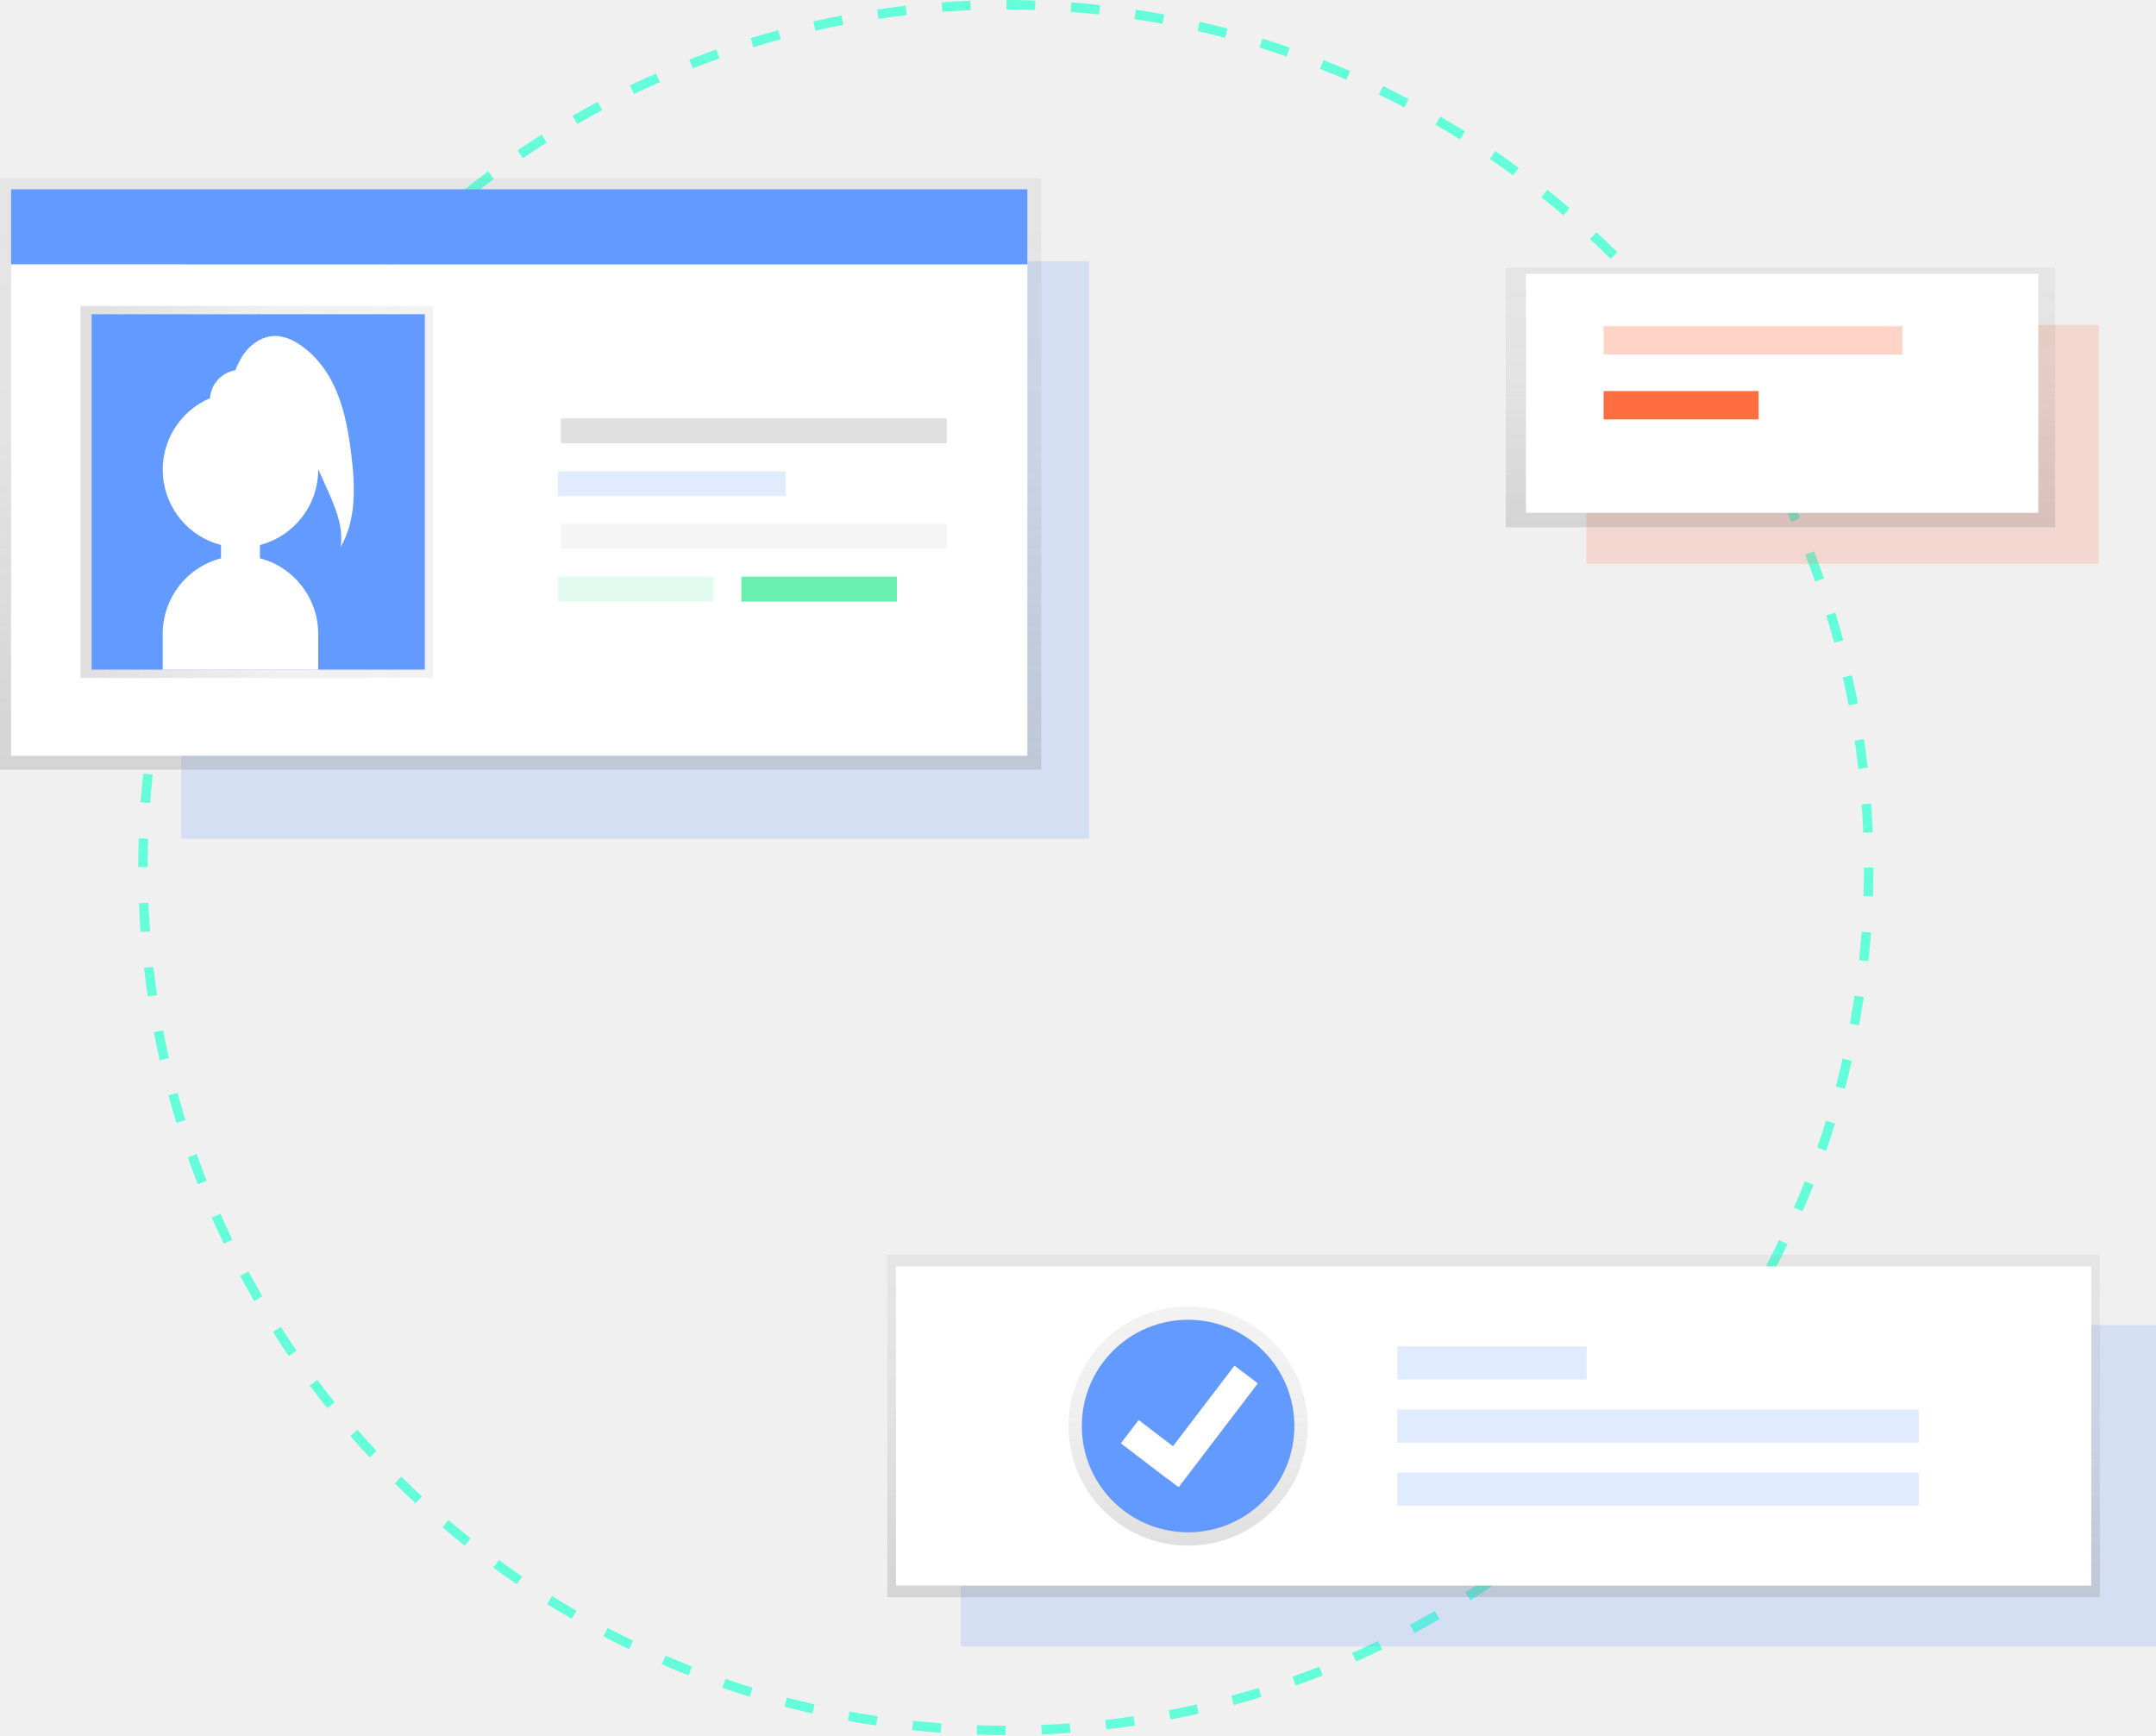
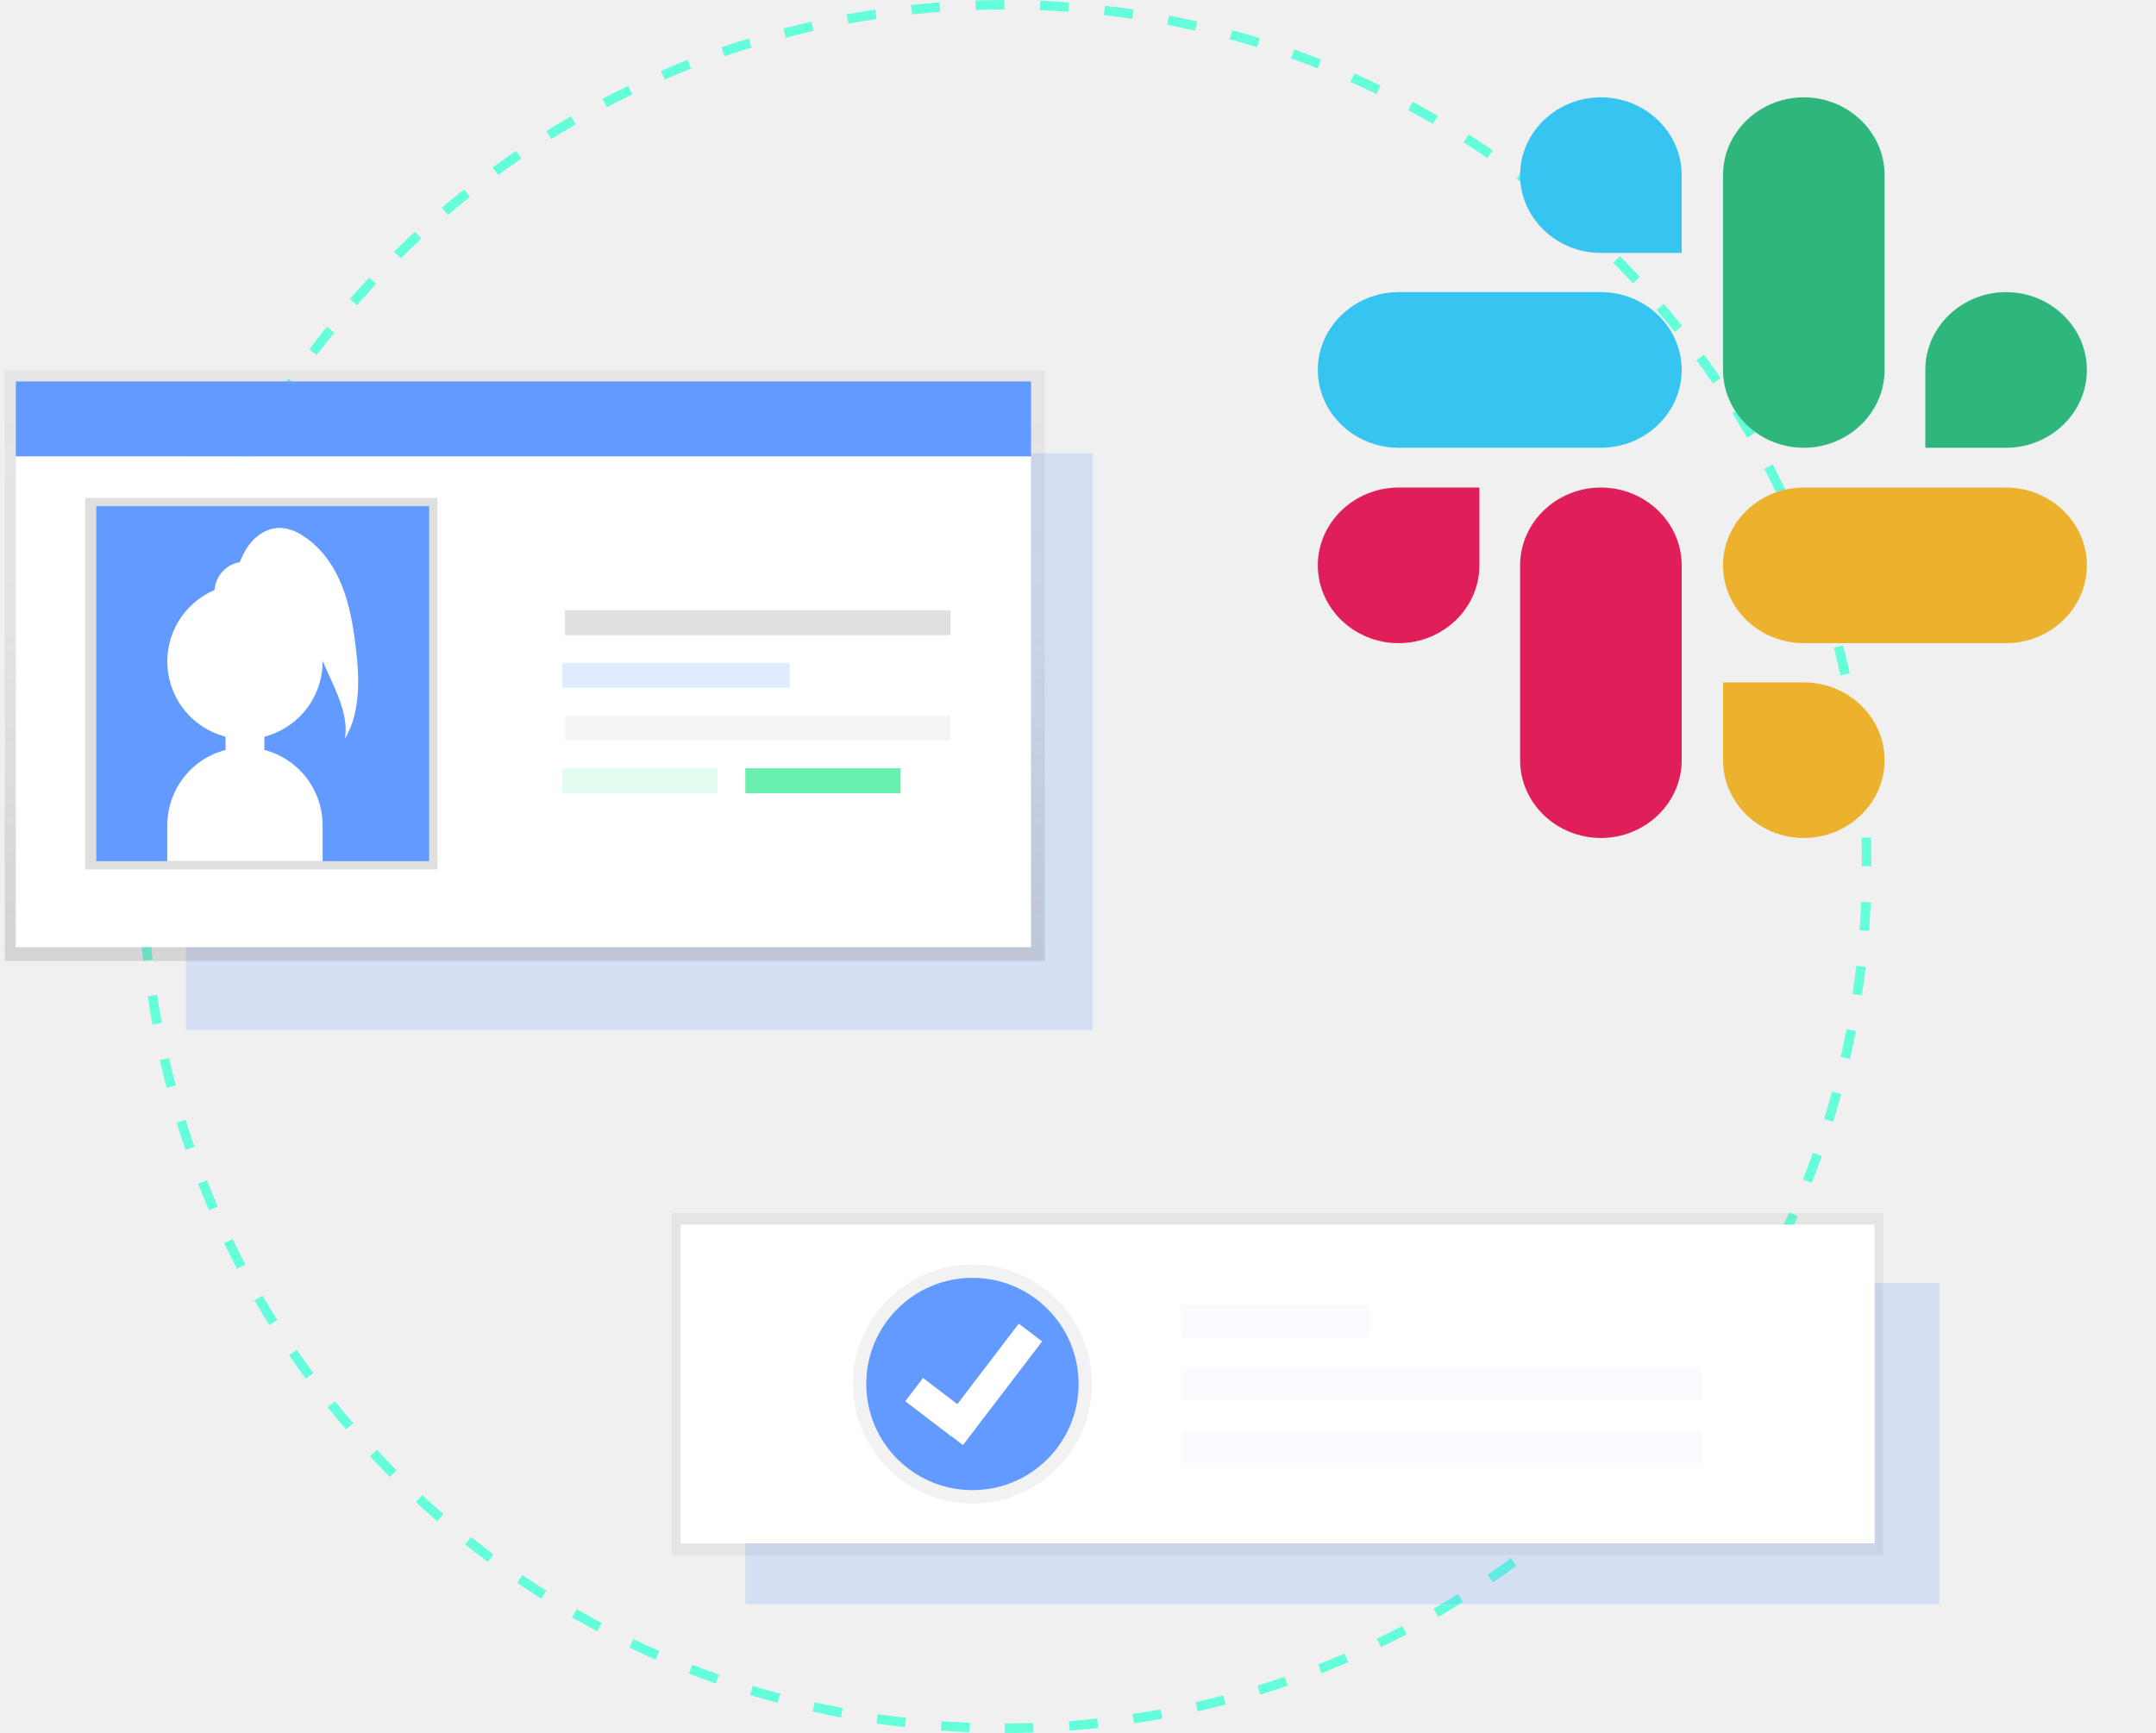
- <svg xmlns="http://www.w3.org/2000/svg" xmlns:xlink="http://www.w3.org/1999/xlink" id="d0a49112-1639-4682-9529-9d2abcda4fd6" data-name="Layer 1" width="907.03" height="730" viewBox="0 0 907.03 730">
+ <svg xmlns="http://www.w3.org/2000/svg" width="908" height="730" viewBox="0 0 908 730" fill="none">
+   <path d="M423.15 728C623.629 728 786.15 565.479 786.15 365C786.15 164.521 623.629 2 423.15 2C222.671 2 60.15 164.521 60.15 365C60.15 565.479 222.671 728 423.15 728Z" stroke="#64FFDA" stroke-width="4" stroke-miterlimit="10" stroke-dasharray="12.07 15.09" />
+   <path opacity="0.2" d="M460.22 190.93H78.24V433.9H460.22V190.93Z" fill="#639AFF" />
+   <path d="M440.05 156H2V404.81H440.05V156Z" fill="url(#paint0_linear)" />
+   <path d="M434.21 192.22H6.67V398.98H434.21V192.22Z" fill="white" />
+   <path d="M184.23 209.74H35.88V366.27H184.23V209.74Z" fill="url(#paint1_linear)" />
+   <path d="M180.73 213.24H40.55V362.76H180.73V213.24Z" fill="#639AFF" />
+   <path d="M149.79 272.28C148.69 263.4 147.18 254.47 143.79 246.19C140.4 237.91 134.93 230.25 127.33 225.53C124.621 223.708 121.485 222.623 118.23 222.38C112.23 222.17 106.78 226.18 103.71 231.29C102.672 233.057 101.766 234.899 101 236.8C98.165 237.282 95.574 238.702 93.642 240.833C91.711 242.963 90.552 245.681 90.35 248.55C84.064 251.228 78.773 255.807 75.222 261.644C71.67 267.481 70.034 274.284 70.545 281.098C71.056 287.912 73.687 294.395 78.069 299.637C82.451 304.88 88.365 308.619 94.98 310.33V315.91C87.97 317.743 81.764 321.843 77.327 327.572C72.89 333.3 70.472 340.335 70.45 347.58V362.77H135.87V347.58C135.848 340.335 133.43 333.3 128.993 327.572C124.556 321.843 118.35 317.743 111.34 315.91V310.33C118.362 308.515 124.581 304.418 129.021 298.684C133.461 292.949 135.87 285.902 135.87 278.65C135.87 278.57 135.87 278.5 135.87 278.42L139.55 286.61C143.05 294.41 146.64 302.79 145.28 311.23C151.98 299.75 151.42 285.5 149.79 272.28Z" fill="white" />
+   <path d="M434.21 160.68H6.67V192.22H434.21V160.68Z" fill="#639AFF" />
+   <path d="M400.33 257.05H237.96V267.56H400.33V257.05Z" fill="#E0E0E0" />
+   <path d="M400.33 301.44H237.96V311.95H400.33V301.44Z" fill="#F5F5F5" />
+   <path opacity="0.2" d="M332.58 279.24H236.79V289.75H332.58V279.24Z" fill="#639AFF" />
+   <path opacity="0.2" d="M302.21 323.63H236.79V334.14H302.21V323.63Z" fill="#69F0AE" />
+   <path d="M379.31 323.63H313.89V334.14H379.31V323.63Z" fill="#69F0AE" />
+   <path d="M623.048 238.159C623.048 256.199 607.751 270.935 589.024 270.935C570.298 270.935 555 256.199 555 238.159C555 220.12 570.298 205.384 589.024 205.384H623.048V238.159Z" fill="#E01E5A" />
+   <path d="M640.192 238.159C640.192 220.12 655.49 205.384 674.216 205.384C692.943 205.384 708.241 220.12 708.241 238.159V320.225C708.241 338.264 692.943 353 674.216 353C655.49 353 640.192 338.264 640.192 320.225V238.159Z" fill="#E01E5A" />
+   <path d="M674.216 106.55C655.49 106.55 640.192 91.814 640.192 73.775C640.192 55.736 655.49 41 674.216 41C692.943 41 708.241 55.736 708.241 73.775V106.55H674.216Z" fill="#36C5F0" />
+   <path d="M674.216 123.064C692.943 123.064 708.241 137.801 708.241 155.84C708.241 173.879 692.943 188.615 674.216 188.615H589.024C570.298 188.615 555 173.879 555 155.84C555 137.801 570.298 123.064 589.024 123.064H674.216Z" fill="#36C5F0" />
+   <path d="M810.841 155.84C810.841 137.801 826.138 123.064 844.865 123.064C863.591 123.064 878.889 137.801 878.889 155.84C878.889 173.879 863.591 188.615 844.865 188.615H810.841V155.84Z" fill="#2EB67D" />
+   <path d="M793.697 155.84C793.697 173.879 778.399 188.616 759.672 188.616C740.946 188.616 725.648 173.879 725.648 155.84V73.775C725.648 55.736 740.946 41 759.672 41C778.399 41 793.697 55.736 793.697 73.775V155.84Z" fill="#2EB67D" />
+   <path d="M759.672 287.449C778.399 287.449 793.697 302.185 793.697 320.224C793.697 338.263 778.399 353 759.672 353C740.946 353 725.648 338.263 725.648 320.224V287.449H759.672Z" fill="#ECB22E" />
+   <path d="M759.672 270.935C740.946 270.935 725.648 256.199 725.648 238.159C725.648 220.12 740.946 205.384 759.672 205.384H844.865C863.591 205.384 878.889 220.12 878.889 238.159C878.889 256.199 863.591 270.935 844.865 270.935H759.672Z" fill="#ECB22E" />
+   <path opacity="0.2" d="M816.74 540.51H313.91V675.76H816.74V540.51Z" fill="#639AFF" />
+   <path d="M793.15 511H283V655.01H793.15V511Z" fill="url(#paint2_linear)" />
+   <path d="M789.49 515.88H286.66V650.13H789.49V515.88Z" fill="white" />
+   <path d="M409.54 633.31C437.32 633.31 459.84 610.79 459.84 583.01C459.84 555.23 437.32 532.71 409.54 532.71C381.76 532.71 359.24 555.23 359.24 583.01C359.24 610.79 381.76 633.31 409.54 633.31Z" fill="url(#paint3_linear)" />
+   <path d="M409.54 627.72C434.233 627.72 454.25 607.702 454.25 583.01C454.25 558.317 434.233 538.3 409.54 538.3C384.847 538.3 364.83 558.317 364.83 583.01C364.83 607.702 384.847 627.72 409.54 627.72Z" fill="#639AFF" />
+   <g opacity="0.2">
+     <path opacity="0.2" d="M577.2 549.48H497.56V563.45H577.2V549.48Z" fill="#639AFF" />
+     <path opacity="0.2" d="M716.91 576.02H497.56V589.99H716.91V576.02Z" fill="#639AFF" />
+     <path opacity="0.2" d="M716.91 602.57H497.56V616.54H716.91V602.57Z" fill="#639AFF" />
+   </g>
+   <path d="M438.88 565.08L429.06 557.59L403.18 591.5L388.74 580.48L381.25 590.29L400.61 605.07L400.66 605L405.56 608.74L438.88 565.08Z" fill="white" />
  <defs>
-     <linearGradient id="266ddccd-2bf2-4e28-b2e5-5ae966d4800f" x1="219.02" y1="323.78" x2="219.02" y2="74.96" gradientUnits="userSpaceOnUse">
-       <stop offset="0" stop-color="gray" stop-opacity="0.25" />
-       <stop offset="0.54" stop-color="gray" stop-opacity="0.12" />
-       <stop offset="1" stop-color="gray" stop-opacity="0.1" />
+     <linearGradient id="paint0_linear" x1="221.02" y1="404.82" x2="221.02" y2="156" gradientUnits="userSpaceOnUse">
+       <stop stop-color="#808080" stop-opacity="0.25" />
+       <stop offset="0.54" stop-color="#808080" stop-opacity="0.12" />
+       <stop offset="1" stop-color="#808080" stop-opacity="0.1" />
    </linearGradient>
-     <linearGradient id="626d076d-6f89-411f-83f5-9b8674077322" x1="33.88" y1="206.96" x2="182.23" y2="206.96" xlink:href="#266ddccd-2bf2-4e28-b2e5-5ae966d4800f" />
-     <linearGradient id="e2ac2573-f441-4fda-b2ca-fa87ebeba1c3" x1="749.04" y1="221.83" x2="749.04" y2="112.64" xlink:href="#266ddccd-2bf2-4e28-b2e5-5ae966d4800f" />
-     <linearGradient id="bb3d1d29-a72a-47e9-9ad6-cff955e05eb4" x1="628.36" y1="671.95" x2="628.36" y2="527.93" xlink:href="#266ddccd-2bf2-4e28-b2e5-5ae966d4800f" />
-     <linearGradient id="69187472-cad7-4cbf-a29f-e953f1d019d9" x1="499.83" y1="650.24" x2="499.83" y2="549.64" xlink:href="#266ddccd-2bf2-4e28-b2e5-5ae966d4800f" />
+     <linearGradient id="paint1_linear" x1="5061.98" y1="32605.2" x2="27069.7" y2="32605.2" gradientUnits="userSpaceOnUse">
+       <stop stop-color="#808080" stop-opacity="0.25" />
+       <stop offset="0.54" stop-color="#808080" stop-opacity="0.12" />
+       <stop offset="1" stop-color="#808080" stop-opacity="0.1" />
+     </linearGradient>
+     <linearGradient id="paint2_linear" x1="320841" y1="97278.5" x2="320841" y2="76538.2" gradientUnits="userSpaceOnUse">
+       <stop stop-color="#808080" stop-opacity="0.25" />
+       <stop offset="0.54" stop-color="#808080" stop-opacity="0.12" />
+       <stop offset="1" stop-color="#808080" stop-opacity="0.1" />
+     </linearGradient>
+     <linearGradient id="paint3_linear" x1="50642.1" y1="65946.8" x2="50642.1" y2="55826.5" gradientUnits="userSpaceOnUse">
+       <stop stop-color="#808080" stop-opacity="0.25" />
+       <stop offset="0.54" stop-color="#808080" stop-opacity="0.12" />
+       <stop offset="1" stop-color="#808080" stop-opacity="0.1" />
+     </linearGradient>
  </defs>
-   <circle cx="423.15" cy="365" r="363" fill="none" stroke="#64ffda" stroke-miterlimit="10" stroke-width="4" stroke-dasharray="12.07 15.09" />
-   <rect x="76.24" y="109.89" width="381.98" height="242.97" fill="#639aff" opacity="0.2" />
-   <rect y="74.96" width="438.05" height="248.81" fill="url(#266ddccd-2bf2-4e28-b2e5-5ae966d4800f)" />
-   <rect x="4.67" y="111.18" width="427.54" height="206.76" fill="#fff" />
-   <rect x="33.88" y="128.7" width="148.35" height="156.53" fill="url(#626d076d-6f89-411f-83f5-9b8674077322)" />
-   <rect x="38.55" y="132.2" width="140.18" height="149.52" fill="#639aff" />
-   <path d="M294.27,276.24c-1.1-8.88-2.61-17.81-6-26.09s-8.86-15.94-16.46-20.66a18.81,18.81,0,0,0-9.1-3.15c-6-.21-11.45,3.8-14.52,8.91a41.57,41.57,0,0,0-2.71,5.51,12.83,12.83,0,0,0-10.65,11.75,32.72,32.72,0,0,0,4.63,61.78v5.58a32.84,32.84,0,0,0-24.53,31.67v15.19h65.42V351.54a32.84,32.84,0,0,0-24.53-31.67v-5.58a32.72,32.72,0,0,0,24.53-31.68c0-.08,0-.15,0-.23l3.68,8.19c3.5,7.8,7.09,16.18,5.73,24.62C296.46,303.71,295.9,289.46,294.27,276.24Z" transform="translate(-146.48 -85)" fill="#fff" />
-   <rect x="4.67" y="79.64" width="427.54" height="31.54" fill="#639aff" />
-   <rect x="235.96" y="176.01" width="162.37" height="10.51" fill="#e0e0e0" />
-   <rect x="235.96" y="220.4" width="162.37" height="10.51" fill="#f5f5f5" />
-   <rect x="234.79" y="198.2" width="95.79" height="10.51" fill="#639aff" opacity="0.2" />
-   <rect x="234.79" y="242.59" width="65.42" height="10.51" fill="#69f0ae" opacity="0.2" />
-   <rect x="311.89" y="242.59" width="65.42" height="10.51" fill="#69f0ae" />
-   <rect x="667.36" y="136.67" width="215.55" height="100.52" fill="#ff6e40" opacity="0.2" />
-   <rect x="633.47" y="112.64" width="231.14" height="109.19" fill="url(#e2ac2573-f441-4fda-b2ca-fa87ebeba1c3)" />
-   <rect x="641.97" y="115.24" width="215.55" height="100.52" fill="#fff" />
-   <rect x="674.63" y="137.22" width="125.74" height="11.93" fill="#ff6e40" opacity="0.3" />
-   <rect x="674.63" y="164.52" width="65.21" height="11.93" fill="#ff6e40" />
-   <rect x="404.2" y="557.44" width="502.83" height="135.25" fill="#639aff" opacity="0.2" />
-   <rect x="373.29" y="527.93" width="510.15" height="144.01" fill="url(#bb3d1d29-a72a-47e9-9ad6-cff955e05eb4)" />
-   <rect x="376.95" y="532.81" width="502.83" height="134.25" fill="#fff" />
-   <circle cx="499.83" cy="599.94" r="50.3" fill="url(#69187472-cad7-4cbf-a29f-e953f1d019d9)" />
-   <circle cx="499.83" cy="599.94" r="44.71" fill="#639aff" />
-   <g opacity="0.2">
-     <rect x="587.85" y="566.41" width="79.64" height="13.97" fill="#639aff" />
-     <rect x="587.85" y="592.95" width="219.35" height="13.97" fill="#639aff" />
-     <rect x="587.85" y="619.5" width="219.35" height="13.97" fill="#639aff" />
-   </g>
-   <polygon points="529.17 582.01 519.35 574.52 493.47 608.43 479.03 597.41 471.54 607.22 490.9 622 490.95 621.93 495.85 625.67 529.17 582.01" fill="#fff" />
</svg>
